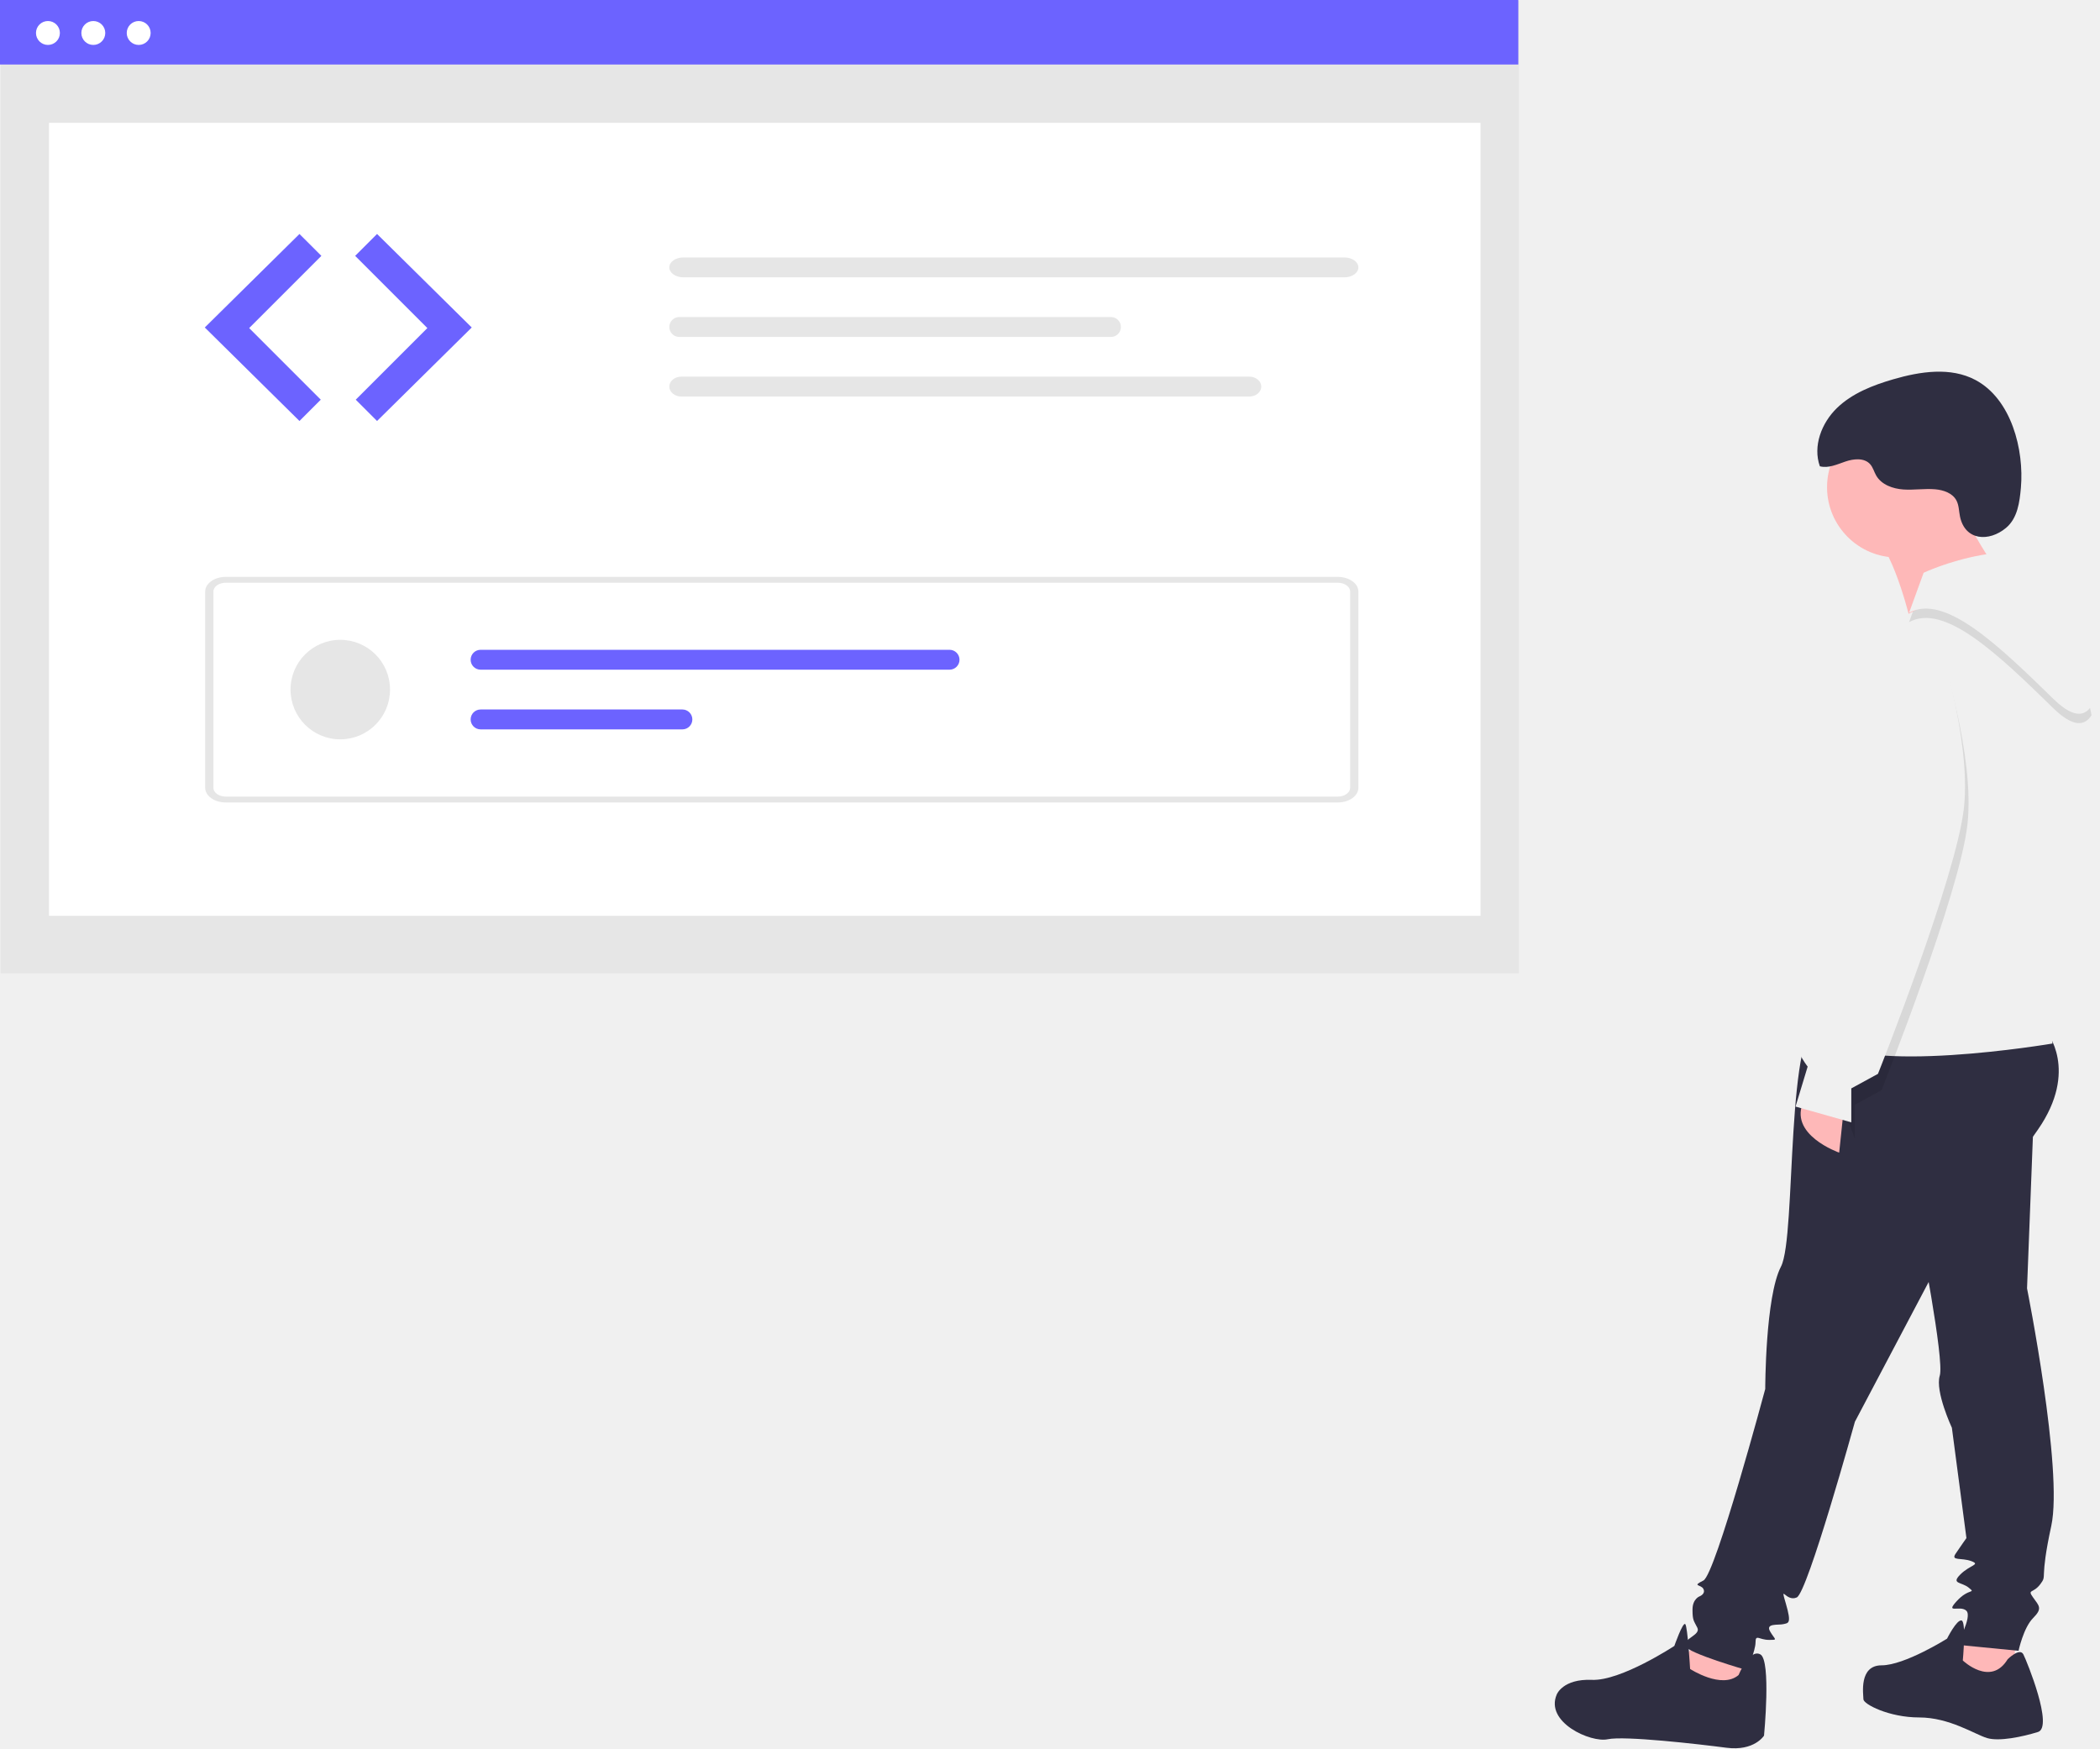
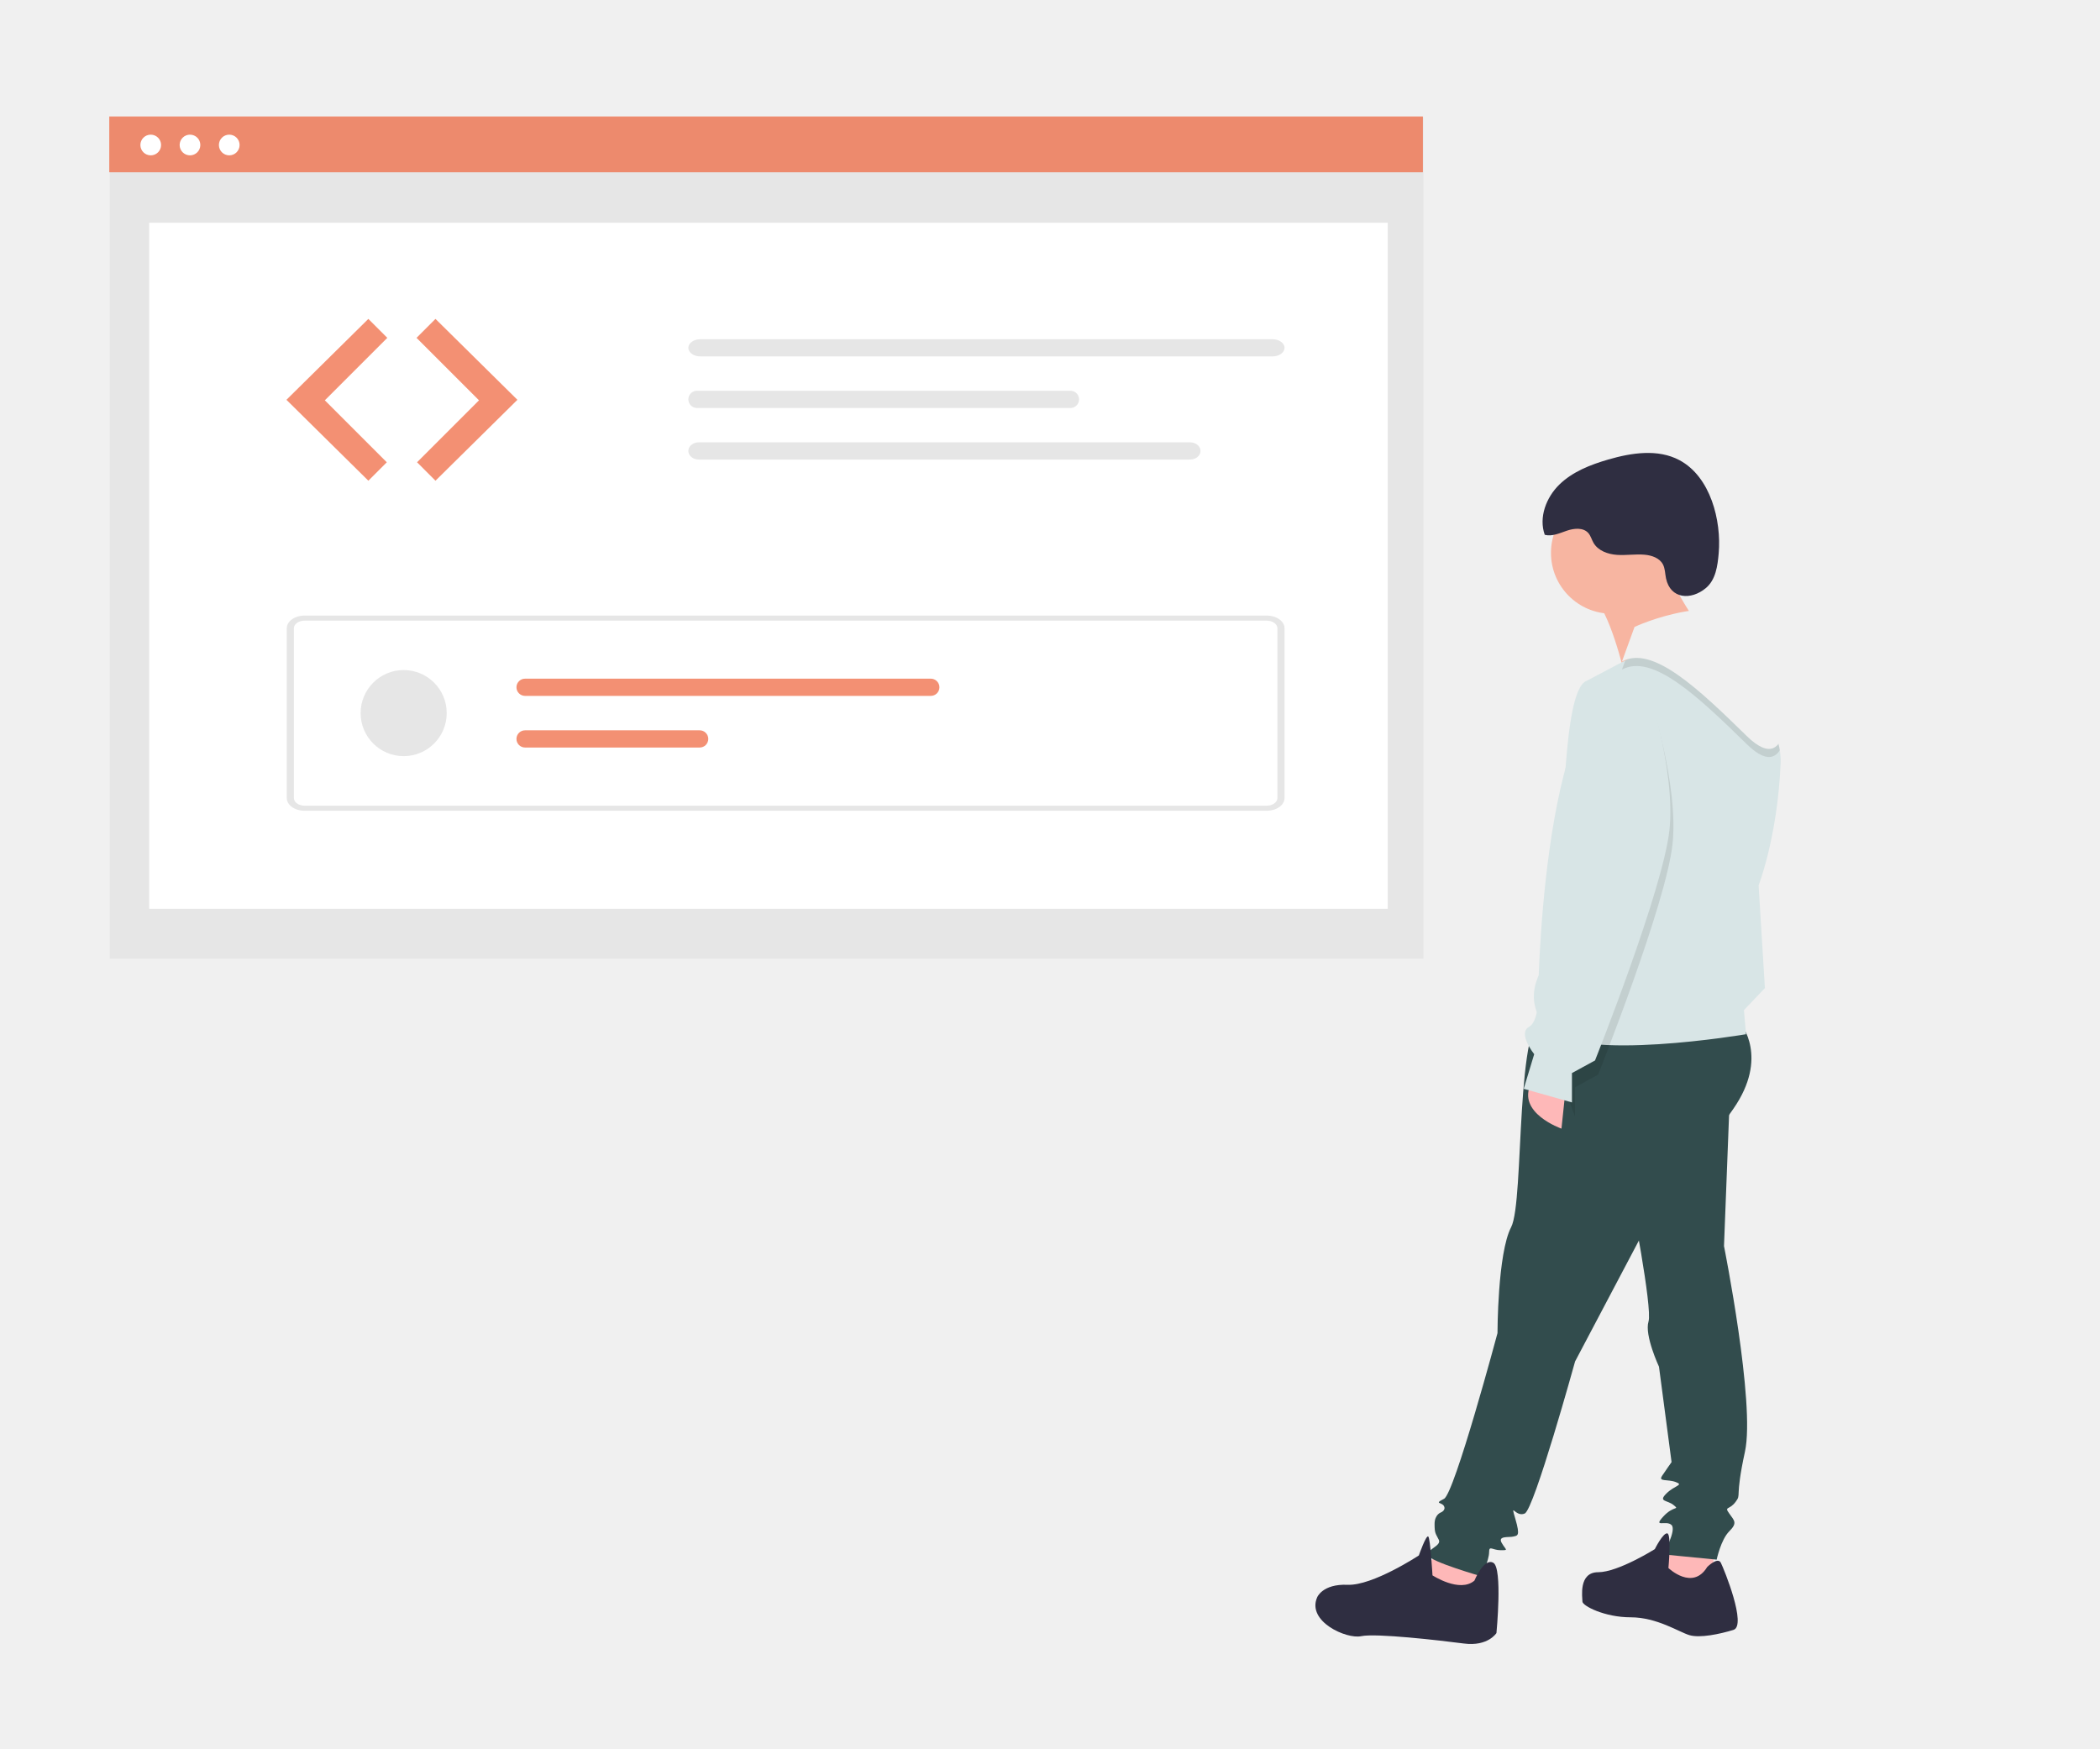
- <svg xmlns="http://www.w3.org/2000/svg" id="a5f41e37-d8d4-4d60-9e97-29ee7ebe1bc1" data-name="Layer 1" width="845.724" height="704.031" viewBox="0 0 845.724 704.031">
-   <g id="f1503154-f50a-4680-8aa4-587be41cac87" data-name="Group 2">
-     <path id="a9e5a31c-10e6-4175-9779-4994367672f7" data-name="Path 4" d="M880.724,762.754l-1.464,19.525-29.773-9.762,12.2-14.643Z" transform="translate(-177.1378 -97.98434)" fill="#feb8b8" />
-     <path id="f499a4aa-6a35-40fc-8432-e4c7ab26d048" data-name="Path 5" d="M989.083,756.409l-1.467,19.035-16.595,2.441-9.762-9.274,11.226-18.06Z" transform="translate(-177.1378 -97.98434)" fill="#feb8b8" />
-     <path id="fb70bf31-eafd-4d8a-8310-5130d8d104e1" data-name="Path 6" d="M1001.285,513.336s13.179,15.619-3.417,39.536-36.607,47.346-36.607,47.346l-37.1,70.286s-19.036,68.822-23.429,70.774-6.833-5.857-4.393,2.44.976,7.81-.976,8.3-7.321-.488-5.369,2.929,3.417,3.417-.488,3.417-5.369-2.44-5.369.976-3.417,11.226-3.417,11.226-23.917-6.833-24.893-9.762,6.345-4.393,4.881-7.321-1.952-2.929-1.952-7.321,2.929-5.369,2.929-5.369,2.44-.976,1.464-2.929-4.881-.976,0-3.417,24.895-77.121,24.895-77.121,0-37.1,6.345-49.3,1.464-99.084,16.6-100.06S1001.285,513.336,1001.285,513.336Z" transform="translate(-177.1378 -97.98434)" fill="#2f2e41" />
-     <path id="a89455c2-275d-4b70-b13c-192fbe474176" data-name="Path 7" d="M996.404,541.157l-2.929,75.655s14.643,73.215,9.762,95.667-1.464,19.524-4.393,23.429-5.369,1.952-2.929,5.369,3.9,4.393,0,8.3-5.857,13.179-5.857,13.179l-24.893-2.44s6.345-11.226,3.9-13.667-8.786,1.464-3.9-3.9,7.81-2.929,4.881-5.369-7.321-1.464-3.417-5.369,8.3-3.9,4.393-5.369-8.3,0-6.345-2.929,4.393-6.345,4.393-6.345l-5.857-44.417s-6.833-14.643-4.881-20.988-8.3-58.572-8.3-58.572Z" transform="translate(-177.1378 -97.98434)" fill="#2f2e41" />
-     <path id="a3024be5-ad86-493a-9bfb-258ab58160a1" data-name="Path 8" d="M985.668,766.17s4.881-4.881,6.345-1.952,12.2,29.286,5.857,31.238-15.619,3.9-20.5,2.44-15.131-8.3-27.333-8.3-22.452-5.369-22.452-7.321-1.952-13.667,7.321-13.667,26.357-10.738,26.357-10.738,3.9-7.81,5.857-7.321.488,16.107.488,16.107S978.832,777.396,985.668,766.17Z" transform="translate(-177.1378 -97.98434)" fill="#2f2e41" />
-     <path id="a57c92ce-496a-44de-934b-3ddd78679762" data-name="Path 9" d="M877.308,772.515s4.393-10.738,8.786-8.3,1.464,32.7,1.464,32.7-3.9,6.345-15.131,4.881-41-4.881-47.834-3.417-25.381-6.833-20.5-18.06c0,0,2.44-6.345,14.155-5.857s33.191-13.667,33.191-13.667,3.417-9.762,4.393-8.786,1.952,18.06,1.952,18.06S870.475,778.372,877.308,772.515Z" transform="translate(-177.1378 -97.98434)" fill="#2f2e41" />
-     <circle id="fa315d33-3eeb-4d45-ab88-aeb0e9694c5a" data-name="Ellipse 2" cx="764.111" cy="196.196" r="28.31" fill="#feb8b8" />
-     <path id="fbae87ba-2986-46ef-9932-134b7e0cae24" data-name="Path 10" d="M963.213,296.132s15.131,30.262,20.5,33.191-36.607,20.989-36.607,20.989-6.833-29.774-15.131-36.119S963.213,296.132,963.213,296.132Z" transform="translate(-177.1378 -97.98434)" fill="#feb8b8" />
-     <path id="fc15680c-e415-4000-ac02-b1f296562473" data-name="Path 11" d="M919.773,543.597l-1.952,18.548s-20.988-7.321-14.155-20.988Z" transform="translate(-177.1378 -97.98434)" fill="#feb8b8" />
-     <path id="ae3770ab-4aa4-41b9-9f4d-4c69df699916" data-name="Path 12" d="M911.478,515.776c14.643,15.615,92.247,2.436,92.247,2.436l-.972-11.225,9.762-10.243-2.927-47.837s8.78-22.45,10.243-56.617a30.78,30.78,0,0,0-.378-6.278c-5.032-30.607-54.87-50.32-56.239-49.857-.689.227-8.025,4.05-15.681,8.072-8.789,4.617-17.994,9.5-17.994,9.5-11.716,4.4-9.762,74.687-13.67,81.031s0,28.3,0,28.3l-4.39,20.987S896.831,500.161,911.478,515.776Z" transform="translate(-177.1378 -97.98434)" fill="#f0f0f0" />
-     <path id="b41fb511-fd5e-48e5-b733-0d9230f6b6d5" data-name="Path 13" d="M958.783,360.824s13.667,41,10.738,68.822-34.655,107.382-34.655,107.382l-10.733,5.857v13.666l-7.553-20.458,20.77-43.428S911.433,342.765,958.783,360.824Z" transform="translate(-177.1378 -97.98434)" opacity="0.1" style="isolation:isolate" />
-     <path id="efbdbf49-3b58-4bc5-8391-5fbab31acdf7" data-name="Path 14" d="M945.965,348.522c14.161-7.808,35.639,12.7,58.09,34.657,8.063,7.883,12.726,7.09,15.4,2.832-5.032-30.607-54.87-50.32-56.239-49.857-.689.227-8.025,4.05-15.681,8.072Z" transform="translate(-177.1378 -97.98434)" opacity="0.1" style="isolation:isolate" />
-     <path id="a2828270-d54b-4ede-bb2b-8639f55947f0" data-name="Path 15" d="M945.972,344.749l5.857-16.107s40.024-19.036,66.381,0l4.393,27.333s3.9,45.393-18.548,23.429S960.125,336.939,945.972,344.749Z" transform="translate(-177.1378 -97.98434)" fill="#f0f0f0" />
-     <path id="f68da632-d878-40c3-a103-67cfc5c970db" data-name="Path 16" d="M957.357,354.216s13.667,41,10.738,68.822-34.655,107.382-34.655,107.382l-10.738,5.861v13.667l-22.452-6.345,4.881-16.107s-7.81-9.762-2.44-12.691,4.393-19.036,4.393-19.036S910.011,336.156,957.357,354.216Z" transform="translate(-177.1378 -97.98434)" fill="#f0f0f0" />
-     <path id="f57115f6-7f5b-4177-880b-f5eff1305e5b" data-name="Path 17" d="M966.487,306.031c-.462-2.188-.4-4.542-1.448-6.517-1.573-2.961-5.188-4.2-8.529-4.492-4.265-.371-8.562.367-12.833.075s-8.833-1.92-10.959-5.635c-.848-1.482-1.266-3.227-2.391-4.512-2.341-2.674-6.608-2.26-9.972-1.114s-6.873,2.82-10.312,1.924c-2.892-8.091.669-17.424,6.828-23.415s14.465-9.215,22.715-11.618c10.881-3.17,23.126-5.043,33.13.282,14.507,7.721,19.626,28.158,18.288,43.39-.506,5.758-1.333,12.278-5.988,16.165C978.194,316.262,968.547,315.773,966.487,306.031Z" transform="translate(-177.1378 -97.98434)" fill="#2f2e41" />
-     <rect id="e1abf0e4-070b-4c82-8a12-ebedd4e3db02" data-name="Rectangle 1" x="0.262" y="0.347" width="611.461" height="391.607" fill="#e6e6e6" />
-     <rect id="ace8bea0-82e8-49b8-a50c-1e1cb532084f" data-name="Rectangle 2" x="19.746" y="49.464" width="576.492" height="319.322" fill="#fff" />
-     <rect id="b540f353-e277-4512-bc56-a133cea2858b" data-name="Rectangle 3" width="611.461" height="25.977" fill="#6c63ff" />
-     <circle id="b2b285b5-c1c3-4b12-9710-2898c7239781" data-name="Ellipse 3" cx="19.305" cy="13.281" r="4.815" fill="#fff" />
-     <circle id="a5a428bb-42a2-4f57-9e6c-9979c01a2490" data-name="Ellipse 4" cx="37.58" cy="13.281" r="4.815" fill="#fff" />
-     <circle id="a9929a25-14ce-4464-bac9-4165f1e3fae6" data-name="Ellipse 5" cx="55.855" cy="13.281" r="4.815" fill="#fff" />
-     <path id="b4a2d72b-abc3-4d2f-a2b8-a2aff6897b26" data-name="Path 37" d="M297.743,192.205l-38.133,37.657,38.133,37.656,8.58-8.58-28.835-28.839,29.076-29.076Z" transform="translate(-177.1378 -97.98434)" fill="#6c63ff" />
-     <path id="b5120d89-6cbe-4bfa-9a1b-cf9b07deff91" data-name="Path 38" d="M328.988,192.205l38.132,37.657-38.132,37.656-8.58-8.58,28.837-28.838-29.078-29.077Z" transform="translate(-177.1378 -97.98434)" fill="#6c63ff" />
-     <path id="a31271bd-8e2f-469b-8cee-8b6db3f92f99" data-name="Path 65" d="M452.332,201.655c-3.119,0-5.647,1.794-5.647,4.006s2.528,4.006,5.647,4.006h266.214c3.119,0,5.647-1.794,5.647-4.006s-2.528-4.006-5.647-4.006Z" transform="translate(-177.1378 -97.98434)" fill="#e6e6e6" />
-     <path id="bf577952-0fd5-43e0-be6b-ea1966b51a93" data-name="Path 78" d="M715.899,421.134h-447.838c-4.578,0-8.288-2.643-8.293-5.9v-79.042c.005-3.257,3.715-5.9,8.293-5.9h447.838c4.578,0,8.288,2.643,8.293,5.9v79.041C724.188,418.49,720.477,421.13,715.899,421.134Zm-447.838-88.484c-2.747,0-4.973,1.586-4.976,3.54v79.041c0,1.954,2.229,3.538,4.976,3.54h447.838c2.747,0,4.973-1.586,4.976-3.54v-79.039c0-1.954-2.229-3.538-4.976-3.54Z" transform="translate(-177.1378 -97.98434)" fill="#e6e6e6" />
-     <circle id="f7f4957b-eaa8-456b-bf02-bacf7de3ef80" data-name="Ellipse 13" cx="137.04" cy="277.695" r="20.036" fill="#e6e6e6" />
-     <path id="fb0f055d-da6e-47f2-bb6d-7ff26d7b746a" data-name="Path 79" d="M370.688,359.655a4.006,4.006,0,0,0-.01,8.012H559.549a4.006,4.006,0,0,0,0-8.012Z" transform="translate(-177.1378 -97.98434)" fill="#6c63ff" />
-     <path id="bfcde504-8c45-4d21-843b-87b1f7e22ce0" data-name="Path 80" d="M370.688,383.692a4.006,4.006,0,0,0-.01,8.012h81.276a4.006,4.006,0,0,0,.01-8.012H370.688Z" transform="translate(-177.1378 -97.98434)" fill="#6c63ff" />
-     <path id="a66699ea-75f1-4575-b6d5-52b0b1f8e30c" data-name="Path 81" d="M450.388,225.655a4.019,4.019,0,0,0,0,8.012h174.47a4.019,4.019,0,0,0,0-8.012Z" transform="translate(-177.1378 -97.98434)" fill="#e6e6e6" />
-     <path id="bbc4ca7b-25d4-4c7e-b3d4-0411f69bd48f" data-name="Path 82" d="M451.536,249.655c-2.679,0-4.851,1.794-4.851,4.006s2.172,4.006,4.851,4.006h228.7c2.679,0,4.851-1.794,4.851-4.006s-2.172-4.006-4.851-4.006Z" transform="translate(-177.1378 -97.98434)" fill="#e6e6e6" />
+ <svg xmlns="http://www.w3.org/2000/svg" width="845.724" height="704.031">
+   <g>
+     <rect fill="none" id="canvas_background" height="602" width="802" y="-1" x="-1" />
+   </g>
+   <g>
+     <g id="f1503154-f50a-4680-8aa4-587be41cac87">
+       <path fill="#feb8b8" d="m596.745,628.062l-1.267,16.893l-25.76,-8.446l10.555,-12.669l16.471,4.222z" id="a9e5a31c-10e6-4175-9779-4994367672f7" />
+       <path fill="#feb8b8" d="m690.498,622.573l-1.269,16.469l-14.358,2.112l-8.446,-8.024l9.713,-15.626l14.361,5.068z" id="f499a4aa-6a35-40fc-8432-e4c7ab26d048" />
+       <path fill="#324c4d" d="m701.055,412.265s11.403,13.514 -2.956,34.207s-31.673,40.964 -31.673,40.964l-32.099,60.812s-16.47,59.545 -20.271,61.234s-5.912,-5.067 -3.801,2.111s0.844,6.757 -0.844,7.181s-6.334,-0.422 -4.645,2.534s2.956,2.956 -0.422,2.956s-4.645,-2.111 -4.645,0.844s-2.956,9.713 -2.956,9.713s-20.693,-5.912 -21.538,-8.446s5.49,-3.801 4.223,-6.334s-1.689,-2.534 -1.689,-6.334s2.534,-4.645 2.534,-4.645s2.111,-0.844 1.267,-2.534s-4.223,-0.844 0,-2.956s21.539,-66.725 21.539,-66.725s0,-32.099 5.49,-42.655s1.267,-85.728 14.362,-86.572s78.124,4.646 78.124,4.646z" id="fb70bf31-eafd-4d8a-8310-5130d8d104e1" />
+       <path fill="#324c4d" d="m696.832,436.336l-2.534,65.457s12.669,63.346 8.446,82.771s-1.267,16.892 -3.801,20.271s-4.645,1.689 -2.534,4.645s3.374,3.801 0,7.181s-5.067,11.403 -5.067,11.403l-21.538,-2.111s5.49,-9.713 3.374,-11.825s-7.602,1.267 -3.374,-3.374s6.757,-2.534 4.223,-4.645s-6.334,-1.267 -2.956,-4.645s7.181,-3.374 3.801,-4.645s-7.181,0 -5.49,-2.534s3.801,-5.49 3.801,-5.49l-5.067,-38.43s-5.912,-12.669 -4.223,-18.159s-7.181,-50.677 -7.181,-50.677l40.121,-45.193z" id="a89455c2-275d-4b70-b13c-192fbe474176" />
+       <path fill="#2f2e41" d="m687.543,631.018s4.223,-4.223 5.49,-1.689s10.555,25.338 5.067,27.027s-13.514,3.374 -17.737,2.111s-13.091,-7.181 -23.649,-7.181s-19.426,-4.645 -19.426,-6.334s-1.689,-11.825 6.334,-11.825s22.804,-9.291 22.804,-9.291s3.374,-6.757 5.067,-6.334s0.422,13.936 0.422,13.936s9.711,9.292 15.626,-0.42z" id="a3024be5-ad86-493a-9bfb-258ab58160a1" />
+       <path fill="#2f2e41" d="m593.79,636.508s3.801,-9.291 7.602,-7.181s1.267,28.292 1.267,28.292s-3.374,5.49 -13.091,4.223s-35.473,-4.223 -41.386,-2.956s-21.96,-5.912 -17.737,-15.626c0,0 2.111,-5.49 12.247,-5.067s28.717,-11.825 28.717,-11.825s2.956,-8.446 3.801,-7.602s1.689,15.626 1.689,15.626s10.98,7.184 16.892,2.116z" id="a57c92ce-496a-44de-934b-3ddd78679762" />
+       <circle fill="#f7b5a1" r="24.494" cy="222.65" cx="649.112" id="fa315d33-3eeb-4d45-ab88-aeb0e9694c5a" />
+       <path fill="#f7b5a1" d="m668.115,224.339s13.091,26.183 17.737,28.717s-31.673,18.16 -31.673,18.16s-5.912,-25.761 -13.091,-31.25s27.027,-15.626 27.027,-15.626z" id="fbae87ba-2986-46ef-9932-134b7e0cae24" />
+       <path fill="#feb8b8" d="m630.531,438.447l-1.689,16.048s-18.159,-6.334 -12.247,-18.159l13.936,2.111z" id="fc15680c-e415-4000-ac02-b1f296562473" />
+       <path fill="#d8e5e6" d="m623.354,414.376c12.669,13.51 79.812,2.108 79.812,2.108l-0.841,-9.712l8.446,-8.862l-2.532,-41.389s7.596,-19.424 8.862,-48.985a26.631,26.631 0 0 0 -0.327,-5.432c-4.354,-26.481 -47.474,-43.537 -48.658,-43.136c-0.596,0.196 -6.943,3.504 -13.567,6.984c-7.604,3.995 -15.568,8.219 -15.568,8.219c-10.137,3.807 -8.446,64.619 -11.827,70.108s0,24.485 0,24.485l-3.798,18.158s-12.673,13.944 -0.001,27.454z" id="ae3770ab-4aa4-41b9-9f4d-4c69df699916" />
+       <path opacity="0.1" d="m664.282,280.311s11.825,35.473 9.291,59.545s-29.984,92.907 -29.984,92.907l-9.286,5.067l0,11.824l-6.535,-17.7l17.97,-37.574s-22.424,-129.694 18.544,-114.069z" id="b41fb511-fd5e-48e5-b733-0d9230f6b6d5" />
+       <path opacity="0.1" d="m653.192,269.667c12.252,-6.756 30.835,10.988 50.26,29.985c6.976,6.82 11.011,6.134 13.324,2.45c-4.354,-26.481 -47.474,-43.537 -48.658,-43.136c-0.596,0.196 -6.943,3.504 -13.567,6.984l-1.358,3.717z" id="efbdbf49-3b58-4bc5-8391-5fbab31acdf7" />
+       <path fill="#f0f0f0" d="m653.198,266.403l5.067,-13.936s34.629,-16.47 57.433,0l3.801,23.649s3.374,39.274 -16.048,20.271s-38.008,-36.741 -50.254,-29.984z" id="a2828270-d54b-4ede-bb2b-8639f55947f0" />
+       <path fill="#d8e5e6" d="m663.049,274.594s11.825,35.473 9.291,59.545s-29.984,92.907 -29.984,92.907l-9.291,5.071l0,11.825l-19.426,-5.49l4.223,-13.936s-6.757,-8.446 -2.111,-10.98s3.801,-16.47 3.801,-16.47s2.532,-138.098 43.496,-122.472z" id="f68da632-d878-40c3-a103-67cfc5c970db" />
+       <path fill="#2f2e41" d="m670.948,232.904c-0.4,-1.893 -0.346,-3.93 -1.253,-5.639c-1.361,-2.562 -4.489,-3.634 -7.379,-3.886c-3.69,-0.321 -7.408,0.318 -11.103,0.065s-7.642,-1.661 -9.482,-4.875c-0.734,-1.282 -1.095,-2.792 -2.069,-3.904c-2.025,-2.314 -5.717,-1.955 -8.628,-0.964s-5.947,2.44 -8.922,1.665c-2.502,-7 0.579,-15.075 5.908,-20.259s12.515,-7.973 19.653,-10.052c9.414,-2.743 20.009,-4.363 28.664,0.244c12.552,6.68 16.98,24.362 15.823,37.541c-0.438,4.982 -1.153,10.623 -5.181,13.986c-5.902,4.93 -14.249,4.507 -16.031,-3.922z" id="f57115f6-7f5b-4177-880b-f5eff1305e5b" />
+       <rect fill="#e6e6e6" height="338.82" width="529.039" y="47.201" x="44.227" id="e1abf0e4-070b-4c82-8a12-ebedd4e3db02" />
+       <rect fill="#fff" height="276.279" width="498.783" y="89.697" x="60.084" id="ace8bea0-82e8-49b8-a50c-1e1cb532084f" />
+       <rect fill-opacity="0.75" x="44" y="46.901" fill="#ef6b45" height="22.475" width="529.039" id="b540f353-e277-4512-bc56-a133cea2858b" />
+       <circle fill="#fff" r="4.166" cy="58.391" cx="60.703" id="b2b285b5-c1c3-4b12-9710-2898c7239781" />
+       <circle fill="#fff" r="4.166" cy="58.391" cx="76.514" id="a5a428bb-42a2-4f57-9e6c-9979c01a2490" />
+       <circle fill="#fff" r="4.166" cy="58.391" cx="92.326" id="a9929a25-14ce-4464-bac9-4165f1e3fae6" />
+       <path fill-opacity="0.75" fill="#ef6b45" d="m148.348,128.421l-32.993,32.581l32.993,32.58l7.423,-7.423l-24.948,-24.952l25.157,-25.157l-7.632,-7.629z" id="b4a2d72b-abc3-4d2f-a2b8-a2aff6897b26" />
+       <path fill-opacity="0.75" fill="#ef6b45" d="m175.381,128.421l32.992,32.581l-32.992,32.58l-7.423,-7.423l24.95,-24.951l-25.158,-25.158l7.632,-7.629z" id="b5120d89-6cbe-4bfa-9a1b-cf9b07deff91" />
+       <path fill="#e6e6e6" d="m282.099,136.597c-2.699,0 -4.886,1.552 -4.886,3.466s2.187,3.466 4.886,3.466l230.329,0c2.699,0 4.886,-1.552 4.886,-3.466s-2.187,-3.466 -4.886,-3.466l-230.329,0z" id="a31271bd-8e2f-469b-8cee-8b6db3f92f99" />
+       <path fill="#e6e6e6" d="m510.138,326.491l-387.471,0c-3.961,0 -7.171,-2.287 -7.175,-5.105l0,-68.387c0.004,-2.818 3.214,-5.105 7.175,-5.105l387.471,0c3.961,0 7.171,2.287 7.175,5.105l0,68.387c-0.003,2.818 -3.214,5.102 -7.175,5.106zm-387.471,-76.557c-2.377,0 -4.303,1.372 -4.305,3.063l0,68.387c0,1.691 1.929,3.061 4.305,3.063l387.471,0c2.377,0 4.303,-1.372 4.305,-3.063l0,-68.385c0,-1.691 -1.929,-3.061 -4.305,-3.063l-387.471,-0.002z" id="bf577952-0fd5-43e0-be6b-ea1966b51a93" />
+       <circle fill="#e6e6e6" r="17.335" cy="287.163" cx="162.568" id="f7f4957b-eaa8-456b-bf02-bacf7de3ef80" />
+       <path fill-opacity="0.75" fill="#ef6b45" d="m211.46,273.299a3.466,3.466 0 0 0 -0.009,6.932l163.412,0a3.466,3.466 0 0 0 0,-6.932l-163.403,0z" id="fb0f055d-da6e-47f2-bb6d-7ff26d7b746a" />
+       <path fill-opacity="0.75" fill="#ef6b45" d="m211.46,294.096a3.466,3.466 0 0 0 -0.009,6.932l70.321,0a3.466,3.466 0 0 0 0.009,-6.932l-70.321,0z" id="bfcde504-8c45-4d21-843b-87b1f7e22ce0" />
+       <path fill="#e6e6e6" d="m280.417,157.362a3.477,3.477 0 0 0 0,6.932l150.952,0a3.477,3.477 0 0 0 0,-6.932l-150.952,0z" id="a66699ea-75f1-4575-b6d5-52b0b1f8e30c" />
+       <path fill="#e6e6e6" d="m281.41,178.127c-2.318,0 -4.197,1.552 -4.197,3.466s1.879,3.466 4.197,3.466l197.872,0c2.318,0 4.197,-1.552 4.197,-3.466s-1.879,-3.466 -4.197,-3.466l-197.872,0z" id="bbc4ca7b-25d4-4c7e-b3d4-0411f69bd48f" />
+     </g>
  </g>
</svg>
